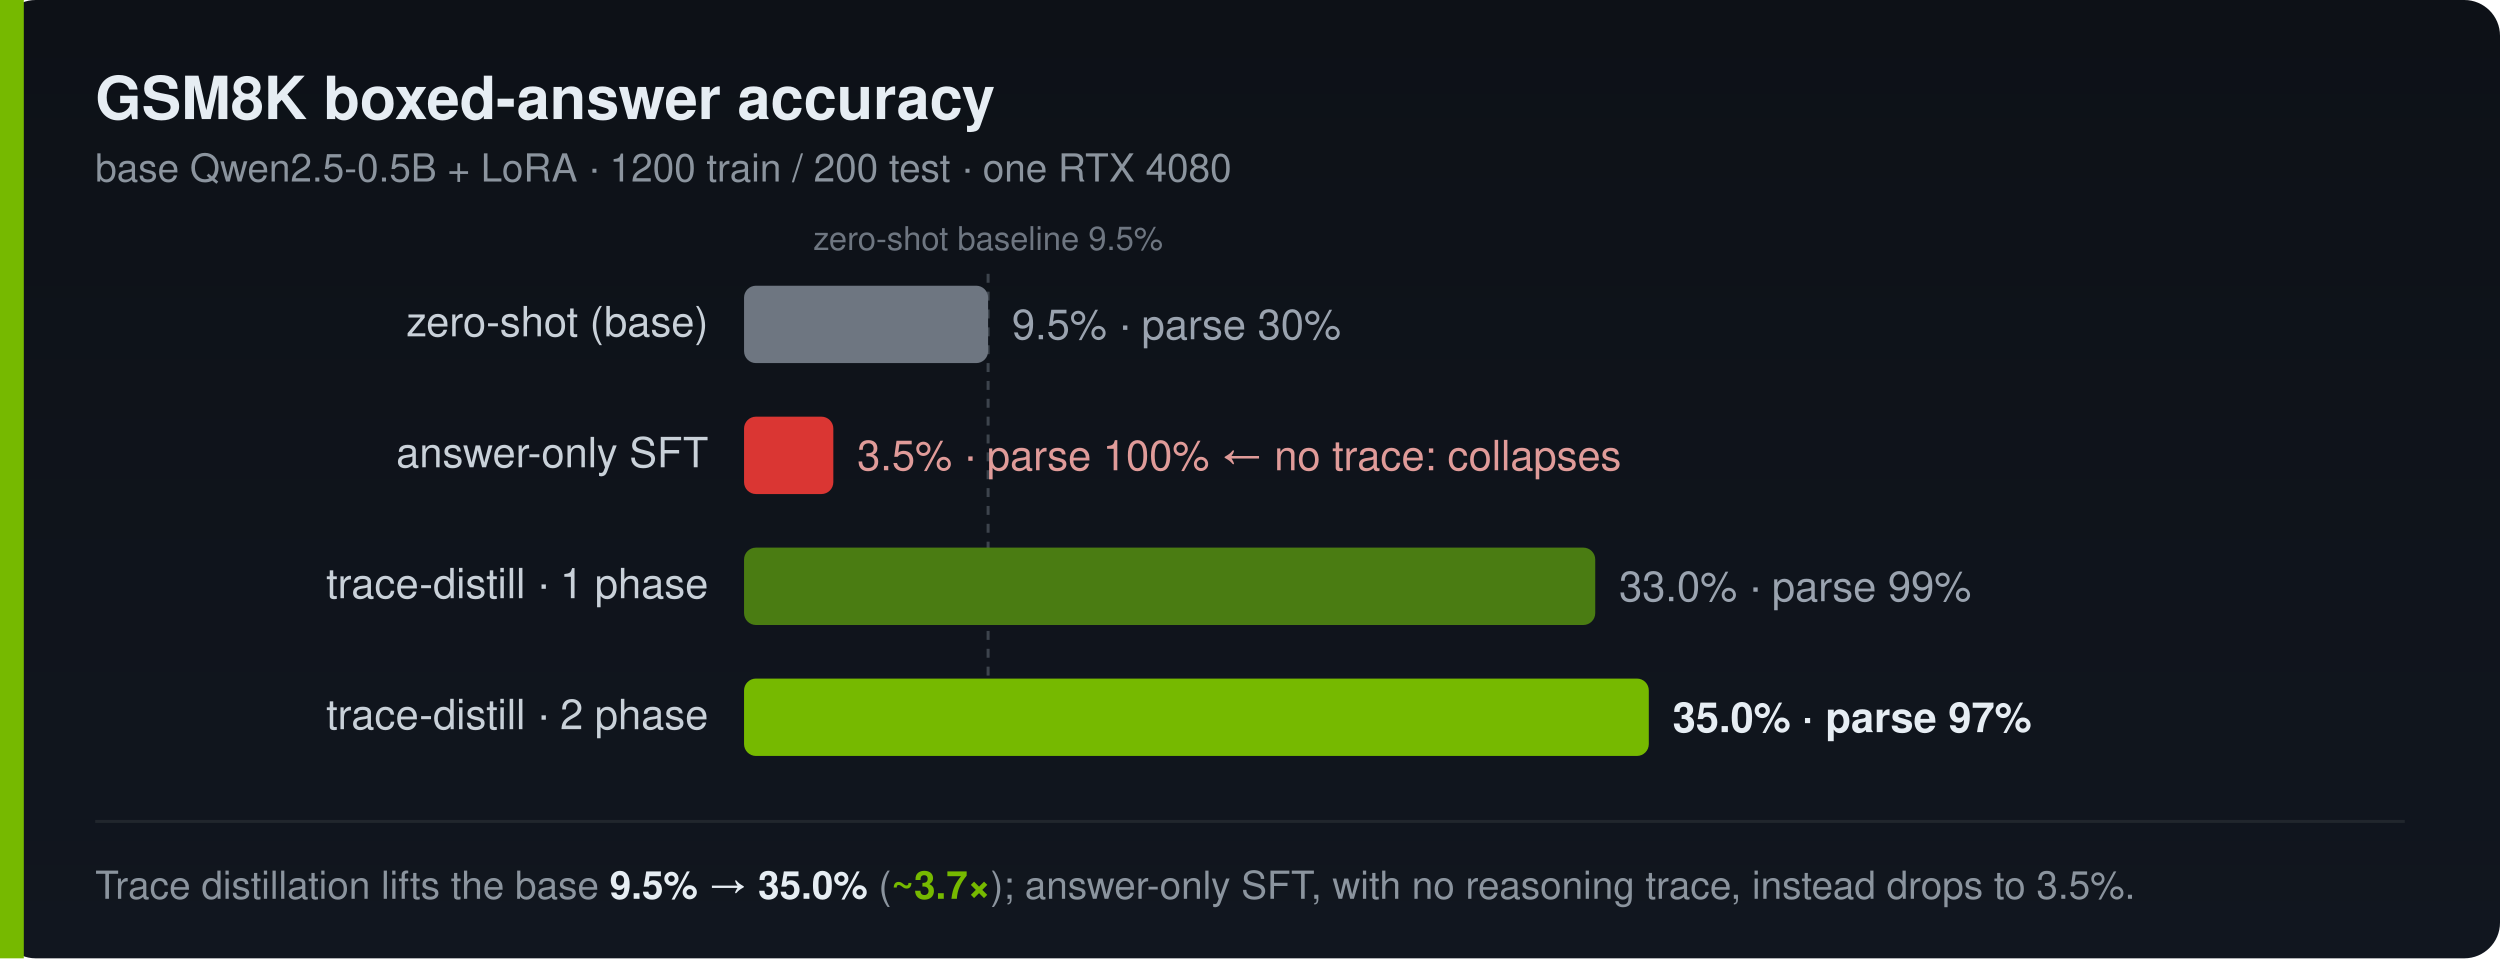
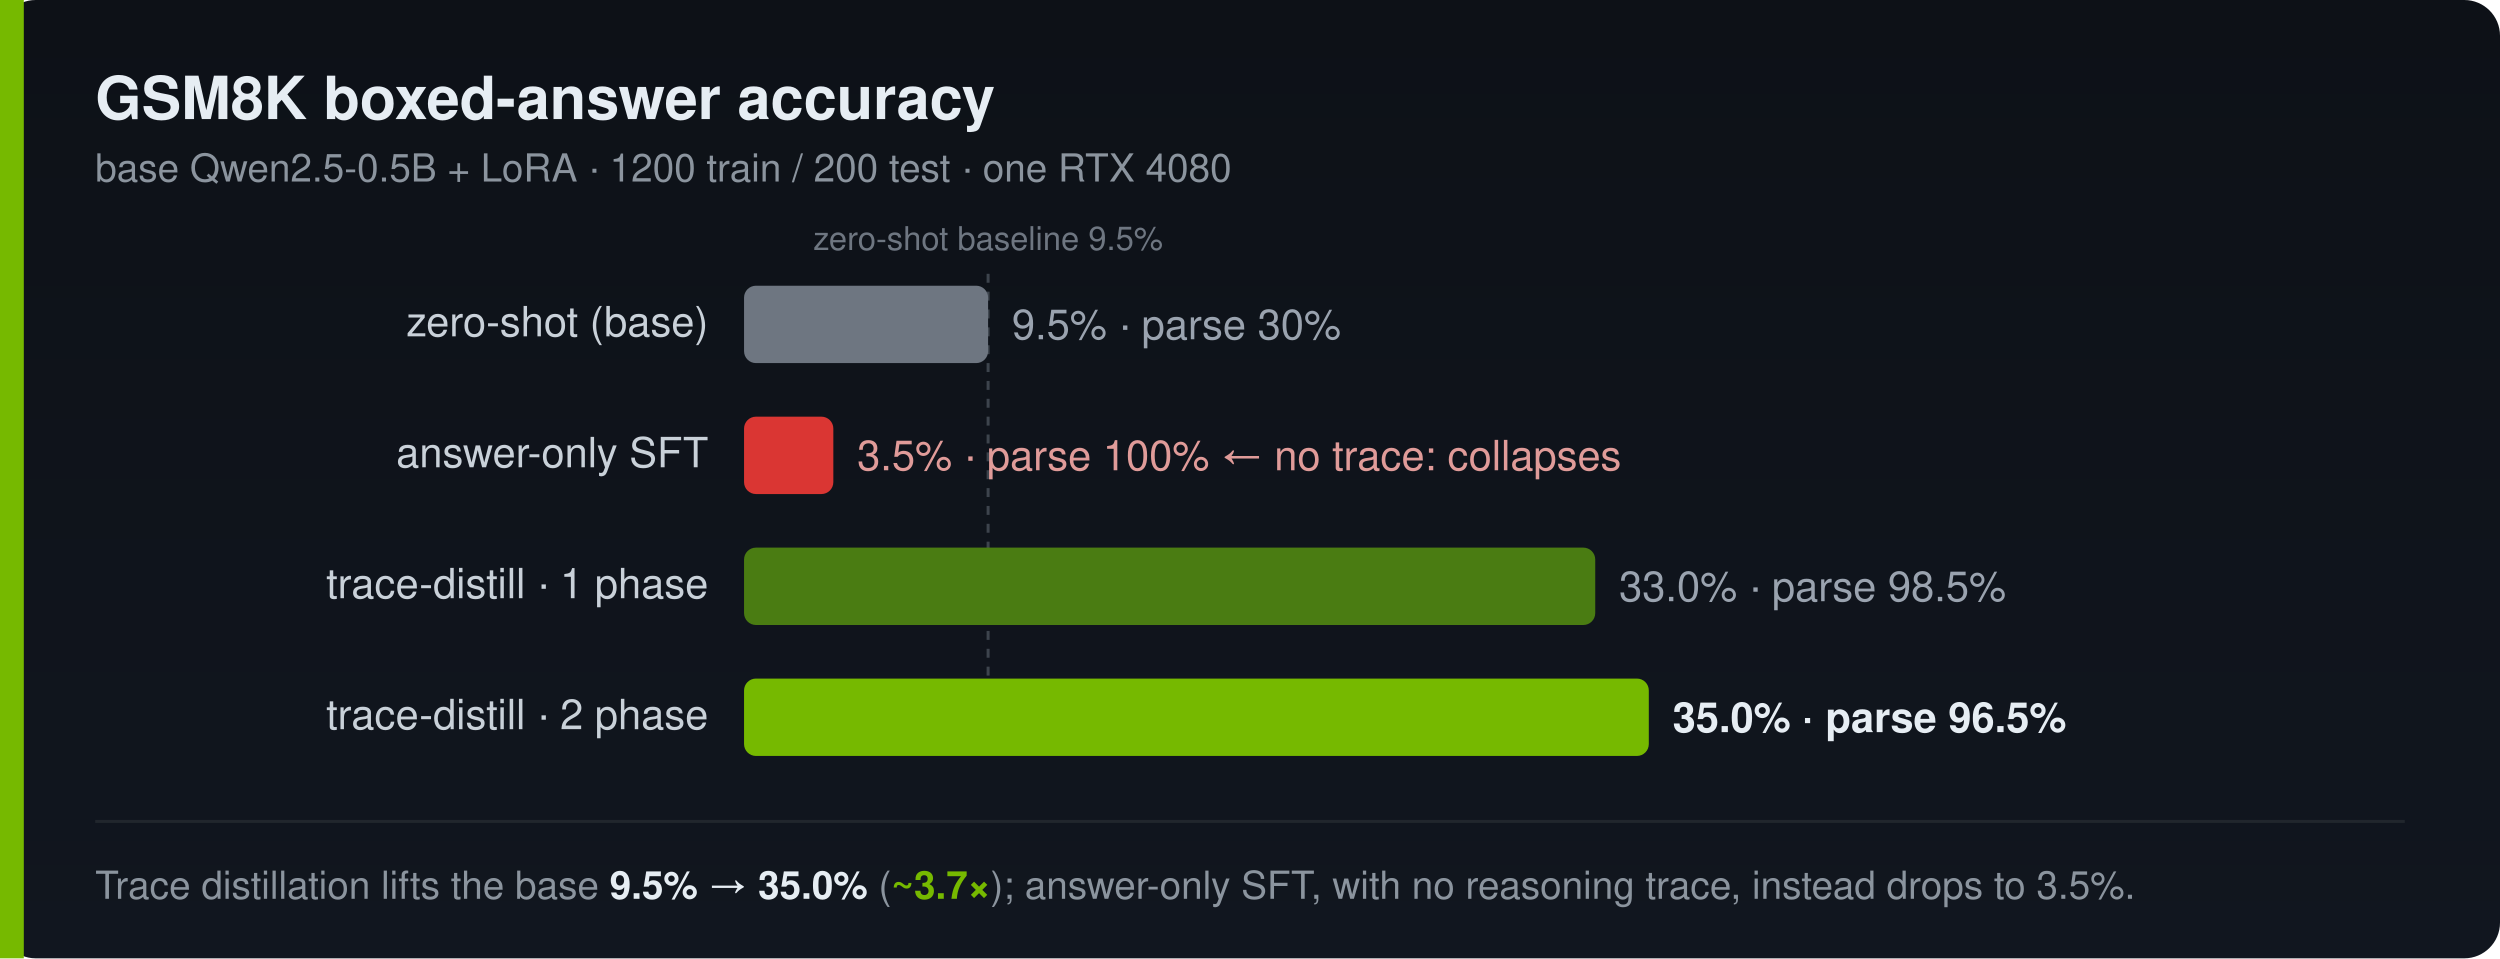
<svg xmlns="http://www.w3.org/2000/svg" viewBox="0 0 840 322" role="img" aria-label="GSM8K boxed-answer accuracy on a base Qwen2.5-0.5B: zero-shot 9.5%, answer-only SFT 3.5% (collapse), trace-distill 1-phase 33.0%, trace-distill 2-phase 35.0%. Trace distillation lifts the base ~3.7x.">
  <defs>
    <linearGradient id="rbg" x1="0" y1="0" x2="0" y2="1">
      <stop offset="0" stop-color="#0d1117" />
      <stop offset="1" stop-color="#11161f" />
    </linearGradient>
  </defs>
  <rect width="840" height="322" rx="12" fill="url(#rbg)" />
  <rect x="0" y="0" width="8" height="322" fill="#76B900" />
  <text x="32" y="40" font-family="'Segoe UI', Helvetica, Arial, sans-serif" font-size="20" font-weight="700" fill="#e6edf3">GSM8K boxed-answer accuracy</text>
  <text x="32" y="61" font-family="'Segoe UI', Helvetica, Arial, sans-serif" font-size="13" fill="#8b949e">base Qwen2.5-0.5B + LoRA · 1200 train / 200 test · one RTX 4080</text>
  <line x1="332" y1="92" x2="332" y2="250" stroke="#3d444d" stroke-width="1" stroke-dasharray="3 3" />
  <text x="332" y="84" font-family="'Segoe UI', Helvetica, Arial, sans-serif" font-size="11" fill="#6e7681" text-anchor="middle">zero-shot baseline 9.5%</text>
  <g font-family="'Segoe UI', Helvetica, Arial, sans-serif" font-size="14">
    <text x="238" y="113" fill="#c9d1d9" text-anchor="end">zero-shot (base)</text>
    <rect x="250" y="96" width="82" height="26" rx="4" fill="#6e7681" />
    <text x="340" y="114" fill="#9aa3af">9.5%  ·  parse 30%</text>
    <text x="238" y="157" fill="#c9d1d9" text-anchor="end">answer-only SFT</text>
    <rect x="250" y="140" width="30" height="26" rx="4" fill="#da3633" />
    <text x="288" y="158" fill="#e09b99">3.5%  ·  parse 100%  ←  no trace: collapses</text>
    <text x="238" y="201" fill="#c9d1d9" text-anchor="end">trace-distill · 1 phase</text>
    <rect x="250" y="184" width="286" height="26" rx="4" fill="#4a7c12" />
-     <text x="544" y="202" fill="#9aa3af">33.0%  ·  parse 99%</text>
+     <text x="544" y="202" fill="#9aa3af">33.0%  ·  parse 98.5%</text>
    <text x="238" y="245" fill="#c9d1d9" text-anchor="end">trace-distill · 2 phase</text>
    <rect x="250" y="228" width="304" height="26" rx="4" fill="#76B900" />
-     <text x="562" y="246" fill="#e6edf3" font-weight="600">35.0%  ·  parse 97%</text>
+     <text x="562" y="246" fill="#e6edf3" font-weight="600">35.0%  ·  parse 96.5%</text>
  </g>
  <line x1="32" y1="276" x2="808" y2="276" stroke="#21262d" stroke-width="1" />
  <text x="32" y="302" font-family="'Segoe UI', Helvetica, Arial, sans-serif" font-size="13" fill="#8b949e">Trace distillation lifts the base <tspan fill="#e6edf3" font-weight="600">9.5% → 35.0%</tspan> (<tspan fill="#76B900" font-weight="700">~3.7×</tspan>); answer-only SFT, with no reasoning trace, instead drops to 3.5%.</text>
</svg>
